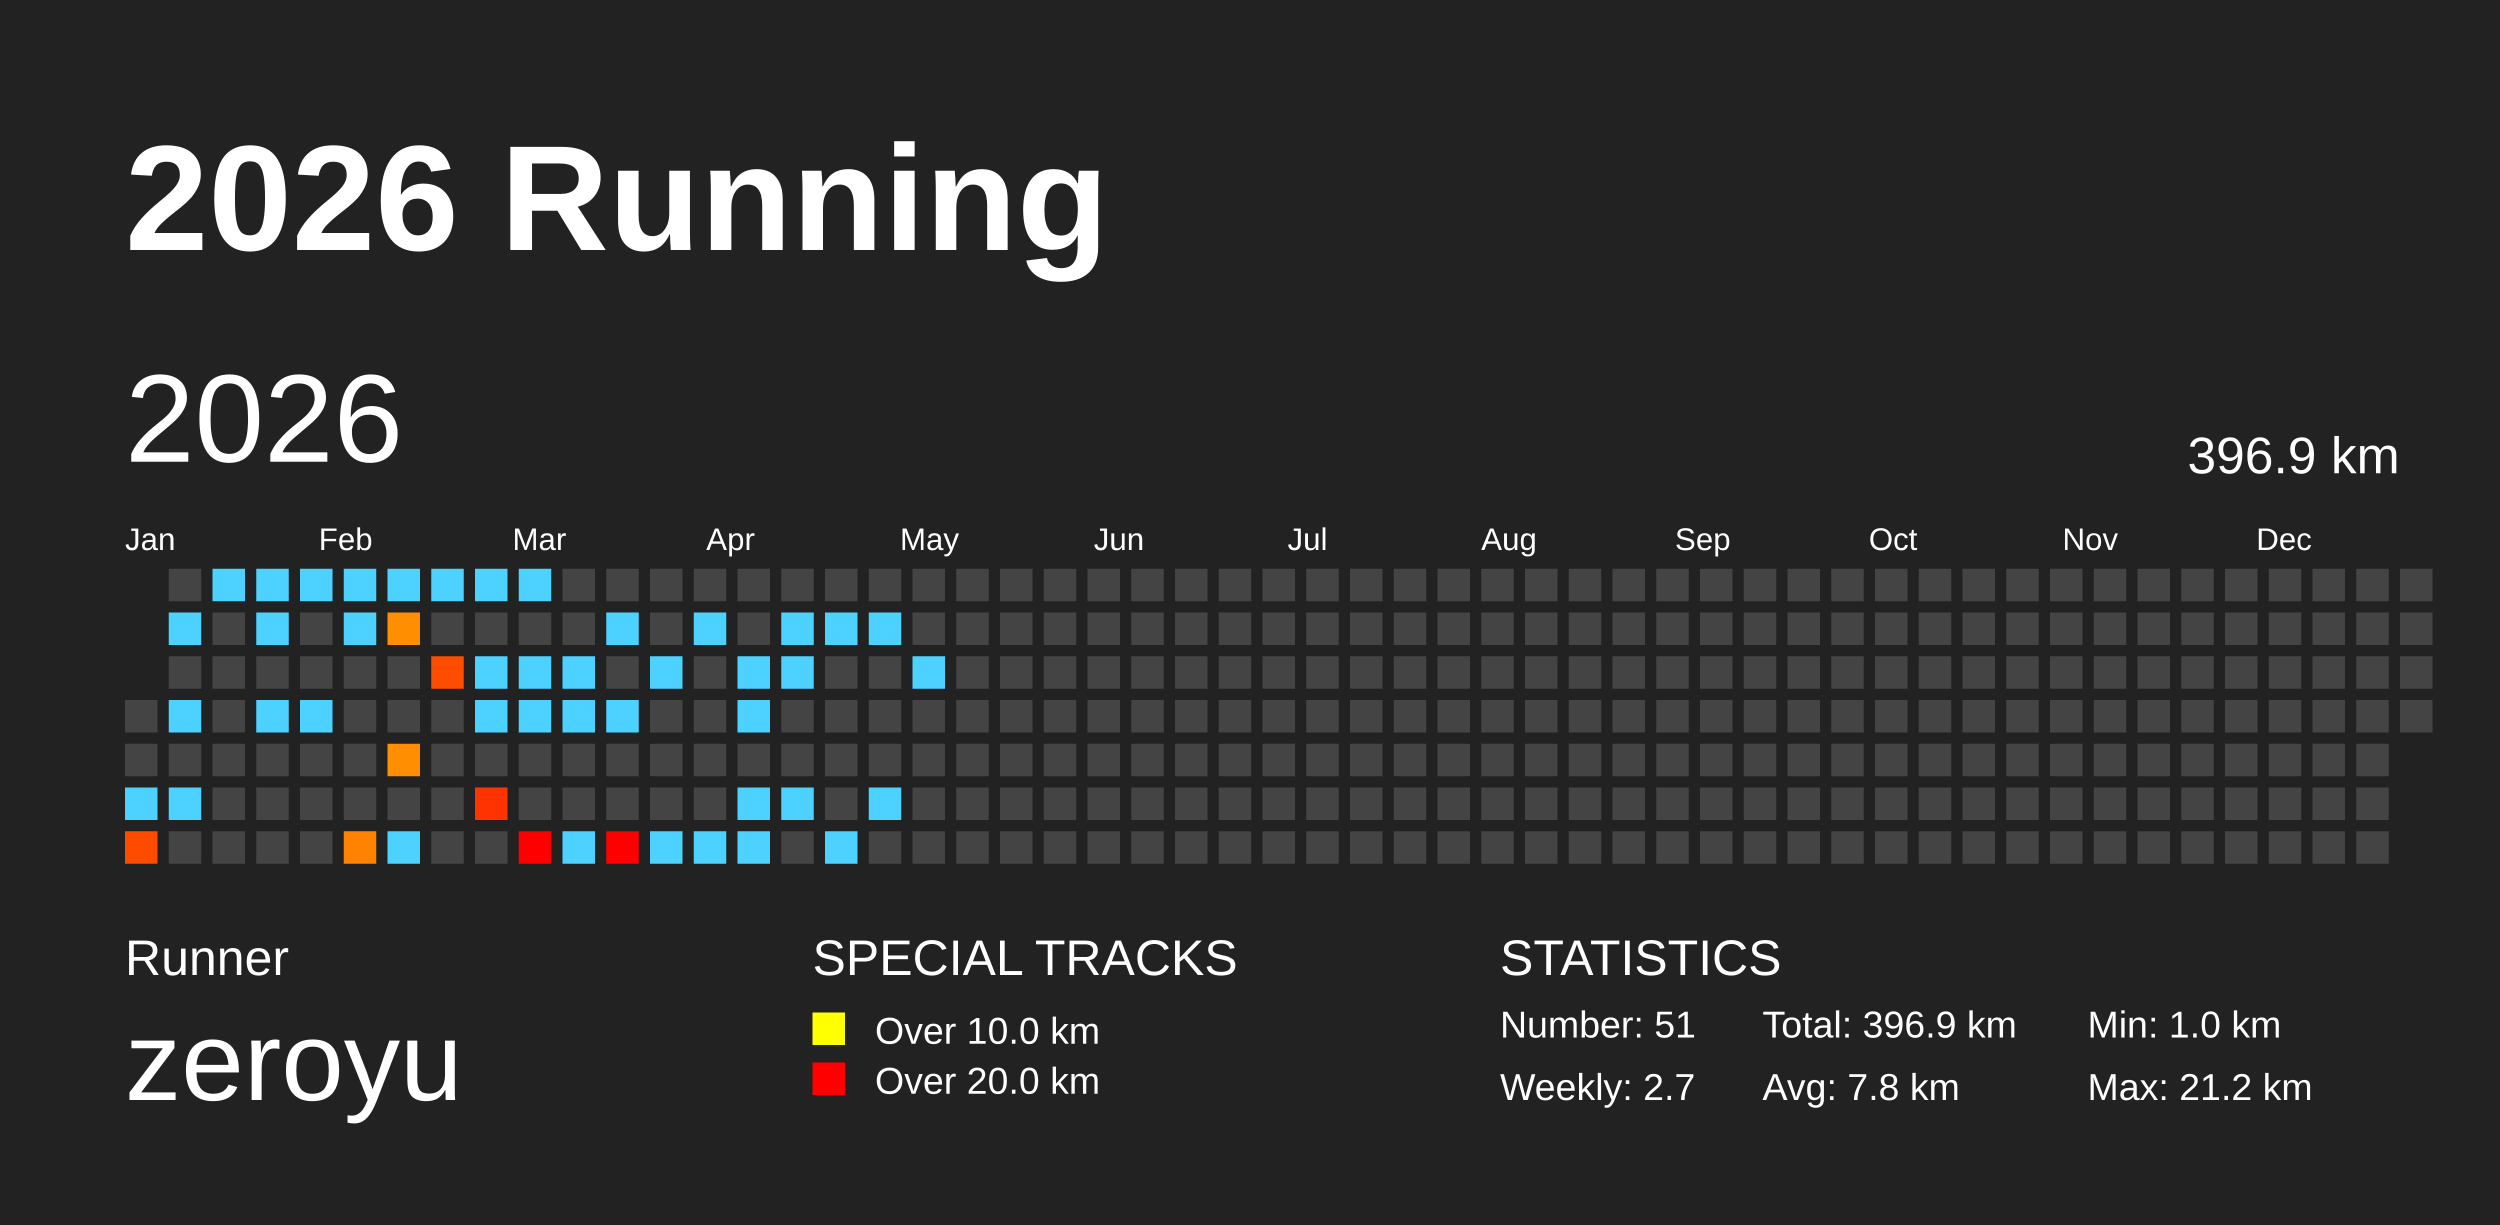
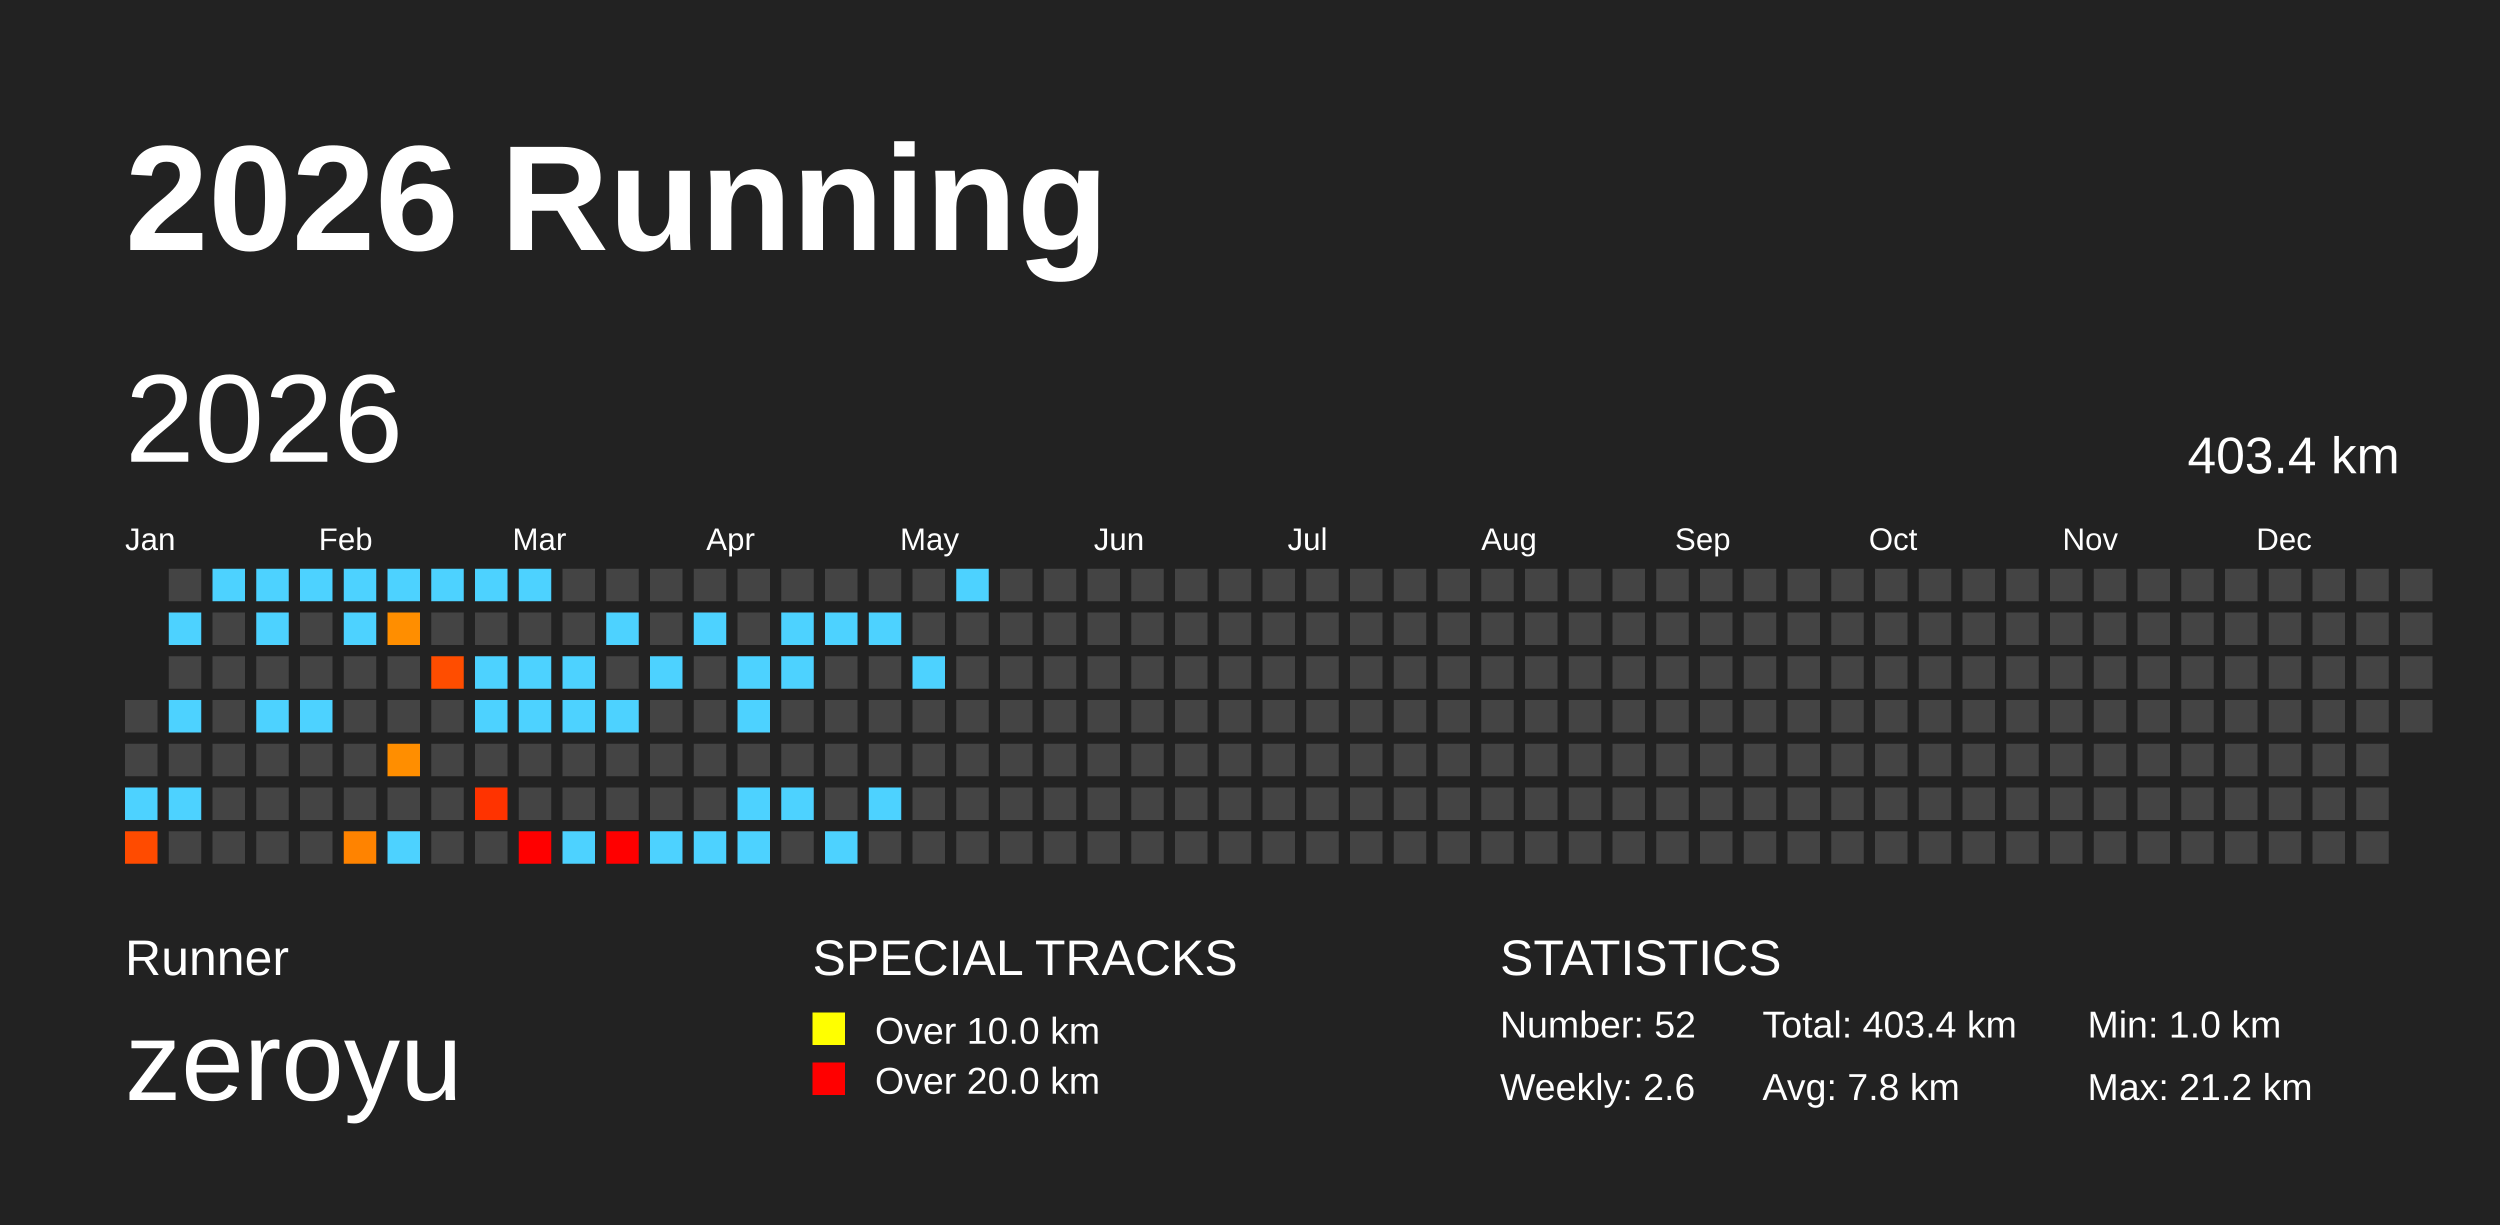
<svg xmlns="http://www.w3.org/2000/svg" baseProfile="full" height="98mm" version="1.1" viewBox="0,0,200,98" width="200mm">
  <defs />
  <rect fill="#222222" height="98" width="200" x="0" y="0" />
  <text fill="#FFFFFF" style="font-size:12px; font-family:Arial; font-weight:bold;" x="10" y="20">2026 Running</text>
  <text fill="#FFFFFF" style="font-size:4px; font-family:Arial" x="10" y="78">Runner</text>
  <text fill="#FFFFFF" style="font-size:9px; font-family:Arial" x="10" y="88">zeroyu</text>
  <text fill="#FFFFFF" style="font-size:4px; font-family:Arial" x="65" y="78">SPECIAL TRACKS</text>
  <rect fill="yellow" height="2.6" width="2.6" x="65" y="81" />
  <text fill="#FFFFFF" style="font-size:3px; font-family:Arial" x="70" y="83.5">Over 10.0 km</text>
  <rect fill="red" height="2.6" width="2.6" x="65" y="85" />
  <text fill="#FFFFFF" style="font-size:3px; font-family:Arial" x="70" y="87.5">Over 20.0 km</text>
  <text fill="#FFFFFF" style="font-size:4px; font-family:Arial" x="120" y="78">STATISTICS</text>
-   <text fill="#FFFFFF" style="font-size:3px; font-family:Arial" x="120" y="83">Number: 51</text>
-   <text fill="#FFFFFF" style="font-size:3px; font-family:Arial" x="120" y="88">Weekly: 2.7</text>
-   <text fill="#FFFFFF" style="font-size:3px; font-family:Arial" x="141" y="83">Total: 396.9 km</text>
+   <text fill="#FFFFFF" style="font-size:3px; font-family:Arial" x="120" y="83">Number: 52</text>
+   <text fill="#FFFFFF" style="font-size:3px; font-family:Arial" x="120" y="88">Weekly: 2.6</text>
+   <text fill="#FFFFFF" style="font-size:3px; font-family:Arial" x="141" y="83">Total: 403.4 km</text>
  <text fill="#FFFFFF" style="font-size:3px; font-family:Arial" x="141" y="88">Avg: 7.8 km</text>
  <text fill="#FFFFFF" style="font-size:3px; font-family:Arial" x="167" y="83">Min: 1.0 km</text>
  <text fill="#FFFFFF" style="font-size:3px; font-family:Arial" x="167" y="88">Max: 21.2 km</text>
  <text dominant-baseline="hanging" fill="#FFFFFF" style="font-size:10.0px; font-family:Arial;" x="10" y="30">2026</text>
-   <text dominant-baseline="hanging" fill="#FFFFFF" style="font-size:4.125px; font-family:Arial;" x="175" y="35">396.9 km</text>
+   <text dominant-baseline="hanging" fill="#FFFFFF" style="font-size:4.125px; font-family:Arial;" x="175" y="35">403.4 km</text>
  <text fill="#FFFFFF" style="font-size:2.5px; font-family:Arial" x="10.0" y="44">Jan</text>
  <text fill="#FFFFFF" style="font-size:2.5px; font-family:Arial" x="25.5" y="44">Feb</text>
  <text fill="#FFFFFF" style="font-size:2.5px; font-family:Arial" x="41.0" y="44">Mar</text>
  <text fill="#FFFFFF" style="font-size:2.5px; font-family:Arial" x="56.5" y="44">Apr</text>
  <text fill="#FFFFFF" style="font-size:2.5px; font-family:Arial" x="72.0" y="44">May</text>
  <text fill="#FFFFFF" style="font-size:2.5px; font-family:Arial" x="87.5" y="44">Jun</text>
  <text fill="#FFFFFF" style="font-size:2.5px; font-family:Arial" x="103.0" y="44">Jul</text>
  <text fill="#FFFFFF" style="font-size:2.5px; font-family:Arial" x="118.5" y="44">Aug</text>
  <text fill="#FFFFFF" style="font-size:2.5px; font-family:Arial" x="134.0" y="44">Sep</text>
  <text fill="#FFFFFF" style="font-size:2.5px; font-family:Arial" x="149.5" y="44">Oct</text>
  <text fill="#FFFFFF" style="font-size:2.5px; font-family:Arial" x="165.0" y="44">Nov</text>
  <text fill="#FFFFFF" style="font-size:2.5px; font-family:Arial" x="180.5" y="44">Dec</text>
  <rect fill="#444444" height="2.6" width="2.6" x="10.0" y="56.0" />
  <rect fill="#444444" height="2.6" width="2.6" x="10.0" y="59.5" />
  <rect fill="#4dd2ff" height="2.6" width="2.6" x="10.0" y="63.0" />
  <rect fill="#ff4b00" height="2.6" width="2.6" x="10.0" y="66.5" />
  <rect fill="#444444" height="2.6" width="2.6" x="13.5" y="45.5" />
  <rect fill="#4dd2ff" height="2.6" width="2.6" x="13.5" y="49.0" />
  <rect fill="#444444" height="2.6" width="2.6" x="13.5" y="52.5" />
  <rect fill="#4dd2ff" height="2.6" width="2.6" x="13.5" y="56.0" />
  <rect fill="#444444" height="2.6" width="2.6" x="13.5" y="59.5" />
  <rect fill="#4dd2ff" height="2.6" width="2.6" x="13.5" y="63.0" />
  <rect fill="#444444" height="2.6" width="2.6" x="13.5" y="66.5" />
  <rect fill="#4dd2ff" height="2.6" width="2.6" x="17.0" y="45.5" />
  <rect fill="#444444" height="2.6" width="2.6" x="17.0" y="49.0" />
  <rect fill="#444444" height="2.6" width="2.6" x="17.0" y="52.5" />
  <rect fill="#444444" height="2.6" width="2.6" x="17.0" y="56.0" />
  <rect fill="#444444" height="2.6" width="2.6" x="17.0" y="59.5" />
  <rect fill="#444444" height="2.6" width="2.6" x="17.0" y="63.0" />
  <rect fill="#444444" height="2.6" width="2.6" x="17.0" y="66.5" />
  <rect fill="#4dd2ff" height="2.6" width="2.6" x="20.5" y="45.5" />
  <rect fill="#4dd2ff" height="2.6" width="2.6" x="20.5" y="49.0" />
  <rect fill="#444444" height="2.6" width="2.6" x="20.5" y="52.5" />
  <rect fill="#4dd2ff" height="2.6" width="2.6" x="20.5" y="56.0" />
  <rect fill="#444444" height="2.6" width="2.6" x="20.5" y="59.5" />
  <rect fill="#444444" height="2.6" width="2.6" x="20.5" y="63.0" />
  <rect fill="#444444" height="2.6" width="2.6" x="20.5" y="66.5" />
  <rect fill="#4dd2ff" height="2.6" width="2.6" x="24.0" y="45.5" />
  <rect fill="#444444" height="2.6" width="2.6" x="24.0" y="49.0" />
  <rect fill="#444444" height="2.6" width="2.6" x="24.0" y="52.5" />
  <rect fill="#4dd2ff" height="2.6" width="2.6" x="24.0" y="56.0" />
  <rect fill="#444444" height="2.6" width="2.6" x="24.0" y="59.5" />
  <rect fill="#444444" height="2.6" width="2.6" x="24.0" y="63.0" />
  <rect fill="#444444" height="2.6" width="2.6" x="24.0" y="66.5" />
  <rect fill="#4dd2ff" height="2.6" width="2.6" x="27.5" y="45.5" />
  <rect fill="#4dd2ff" height="2.6" width="2.6" x="27.5" y="49.0" />
  <rect fill="#444444" height="2.6" width="2.6" x="27.5" y="52.5" />
  <rect fill="#444444" height="2.6" width="2.6" x="27.5" y="56.0" />
  <rect fill="#444444" height="2.6" width="2.6" x="27.5" y="59.5" />
  <rect fill="#444444" height="2.6" width="2.6" x="27.5" y="63.0" />
  <rect fill="#ff8300" height="2.6" width="2.6" x="27.5" y="66.5" />
  <rect fill="#4dd2ff" height="2.6" width="2.6" x="31.0" y="45.5" />
  <rect fill="#ff8e00" height="2.6" width="2.6" x="31.0" y="49.0" />
  <rect fill="#444444" height="2.6" width="2.6" x="31.0" y="52.5" />
  <rect fill="#444444" height="2.6" width="2.6" x="31.0" y="56.0" />
  <rect fill="#ff8e00" height="2.6" width="2.6" x="31.0" y="59.5" />
  <rect fill="#444444" height="2.6" width="2.6" x="31.0" y="63.0" />
  <rect fill="#4dd2ff" height="2.6" width="2.6" x="31.0" y="66.5" />
  <rect fill="#4dd2ff" height="2.6" width="2.6" x="34.5" y="45.5" />
  <rect fill="#444444" height="2.6" width="2.6" x="34.5" y="49.0" />
  <rect fill="#ff4d00" height="2.6" width="2.6" x="34.5" y="52.5" />
  <rect fill="#444444" height="2.6" width="2.6" x="34.5" y="56.0" />
  <rect fill="#444444" height="2.6" width="2.6" x="34.5" y="59.5" />
  <rect fill="#444444" height="2.6" width="2.6" x="34.5" y="63.0" />
  <rect fill="#444444" height="2.6" width="2.6" x="34.5" y="66.5" />
  <rect fill="#4dd2ff" height="2.6" width="2.6" x="38.0" y="45.5" />
  <rect fill="#444444" height="2.6" width="2.6" x="38.0" y="49.0" />
  <rect fill="#4dd2ff" height="2.6" width="2.6" x="38.0" y="52.5" />
  <rect fill="#4dd2ff" height="2.6" width="2.6" x="38.0" y="56.0" />
  <rect fill="#444444" height="2.6" width="2.6" x="38.0" y="59.5" />
  <rect fill="#ff3300" height="2.6" width="2.6" x="38.0" y="63.0" />
  <rect fill="#444444" height="2.6" width="2.6" x="38.0" y="66.5" />
  <rect fill="#4dd2ff" height="2.6" width="2.6" x="41.5" y="45.5" />
  <rect fill="#444444" height="2.6" width="2.6" x="41.5" y="49.0" />
  <rect fill="#4dd2ff" height="2.6" width="2.6" x="41.5" y="52.5" />
  <rect fill="#4dd2ff" height="2.6" width="2.6" x="41.5" y="56.0" />
  <rect fill="#444444" height="2.6" width="2.6" x="41.5" y="59.5" />
  <rect fill="#444444" height="2.6" width="2.6" x="41.5" y="63.0" />
  <rect fill="red" height="2.6" width="2.6" x="41.5" y="66.5" />
  <rect fill="#444444" height="2.6" width="2.6" x="45.0" y="45.5" />
  <rect fill="#444444" height="2.6" width="2.6" x="45.0" y="49.0" />
  <rect fill="#4dd2ff" height="2.6" width="2.6" x="45.0" y="52.5" />
  <rect fill="#4dd2ff" height="2.6" width="2.6" x="45.0" y="56.0" />
  <rect fill="#444444" height="2.6" width="2.6" x="45.0" y="59.5" />
  <rect fill="#444444" height="2.6" width="2.6" x="45.0" y="63.0" />
  <rect fill="#4dd2ff" height="2.6" width="2.6" x="45.0" y="66.5" />
  <rect fill="#444444" height="2.6" width="2.6" x="48.5" y="45.5" />
  <rect fill="#4dd2ff" height="2.6" width="2.6" x="48.5" y="49.0" />
  <rect fill="#444444" height="2.6" width="2.6" x="48.5" y="52.5" />
  <rect fill="#4dd2ff" height="2.6" width="2.6" x="48.5" y="56.0" />
  <rect fill="#444444" height="2.6" width="2.6" x="48.5" y="59.5" />
  <rect fill="#444444" height="2.6" width="2.6" x="48.5" y="63.0" />
  <rect fill="red" height="2.6" width="2.6" x="48.5" y="66.5" />
  <rect fill="#444444" height="2.6" width="2.6" x="52.0" y="45.5" />
  <rect fill="#444444" height="2.6" width="2.6" x="52.0" y="49.0" />
  <rect fill="#4dd2ff" height="2.6" width="2.6" x="52.0" y="52.5" />
  <rect fill="#444444" height="2.6" width="2.6" x="52.0" y="56.0" />
  <rect fill="#444444" height="2.6" width="2.6" x="52.0" y="59.5" />
  <rect fill="#444444" height="2.6" width="2.6" x="52.0" y="63.0" />
  <rect fill="#4dd2ff" height="2.6" width="2.6" x="52.0" y="66.5" />
  <rect fill="#444444" height="2.6" width="2.6" x="55.5" y="45.5" />
  <rect fill="#4dd2ff" height="2.6" width="2.6" x="55.5" y="49.0" />
  <rect fill="#444444" height="2.6" width="2.6" x="55.5" y="52.5" />
  <rect fill="#444444" height="2.6" width="2.6" x="55.5" y="56.0" />
  <rect fill="#444444" height="2.6" width="2.6" x="55.5" y="59.5" />
  <rect fill="#444444" height="2.6" width="2.6" x="55.5" y="63.0" />
  <rect fill="#4dd2ff" height="2.6" width="2.6" x="55.5" y="66.5" />
  <rect fill="#444444" height="2.6" width="2.6" x="59.0" y="45.5" />
  <rect fill="#444444" height="2.6" width="2.6" x="59.0" y="49.0" />
  <rect fill="#4dd2ff" height="2.6" width="2.6" x="59.0" y="52.5" />
  <rect fill="#4dd2ff" height="2.6" width="2.6" x="59.0" y="56.0" />
  <rect fill="#444444" height="2.6" width="2.6" x="59.0" y="59.5" />
  <rect fill="#4dd2ff" height="2.6" width="2.6" x="59.0" y="63.0" />
  <rect fill="#4dd2ff" height="2.6" width="2.6" x="59.0" y="66.5" />
  <rect fill="#444444" height="2.6" width="2.6" x="62.5" y="45.5" />
  <rect fill="#4dd2ff" height="2.6" width="2.6" x="62.5" y="49.0" />
  <rect fill="#4dd2ff" height="2.6" width="2.6" x="62.5" y="52.5" />
  <rect fill="#444444" height="2.6" width="2.6" x="62.5" y="56.0" />
  <rect fill="#444444" height="2.6" width="2.6" x="62.5" y="59.5" />
  <rect fill="#4dd2ff" height="2.6" width="2.6" x="62.5" y="63.0" />
  <rect fill="#444444" height="2.6" width="2.6" x="62.5" y="66.5" />
  <rect fill="#444444" height="2.6" width="2.6" x="66.0" y="45.5" />
  <rect fill="#4dd2ff" height="2.6" width="2.6" x="66.0" y="49.0" />
  <rect fill="#444444" height="2.6" width="2.6" x="66.0" y="52.5" />
  <rect fill="#444444" height="2.6" width="2.6" x="66.0" y="56.0" />
  <rect fill="#444444" height="2.6" width="2.6" x="66.0" y="59.5" />
  <rect fill="#444444" height="2.6" width="2.6" x="66.0" y="63.0" />
  <rect fill="#4dd2ff" height="2.6" width="2.6" x="66.0" y="66.5" />
  <rect fill="#444444" height="2.6" width="2.6" x="69.5" y="45.5" />
  <rect fill="#4dd2ff" height="2.6" width="2.6" x="69.5" y="49.0" />
  <rect fill="#444444" height="2.6" width="2.6" x="69.5" y="52.5" />
  <rect fill="#444444" height="2.6" width="2.6" x="69.5" y="56.0" />
  <rect fill="#444444" height="2.6" width="2.6" x="69.5" y="59.5" />
  <rect fill="#4dd2ff" height="2.6" width="2.6" x="69.5" y="63.0" />
  <rect fill="#444444" height="2.6" width="2.6" x="69.5" y="66.5" />
  <rect fill="#444444" height="2.6" width="2.6" x="73.0" y="45.5" />
  <rect fill="#444444" height="2.6" width="2.6" x="73.0" y="49.0" />
  <rect fill="#4dd2ff" height="2.6" width="2.6" x="73.0" y="52.5" />
  <rect fill="#444444" height="2.6" width="2.6" x="73.0" y="56.0" />
  <rect fill="#444444" height="2.6" width="2.6" x="73.0" y="59.5" />
  <rect fill="#444444" height="2.6" width="2.6" x="73.0" y="63.0" />
  <rect fill="#444444" height="2.6" width="2.6" x="73.0" y="66.5" />
-   <rect fill="#444444" height="2.6" width="2.6" x="76.5" y="45.5" />
+   <rect fill="#4dd2ff" height="2.6" width="2.6" x="76.5" y="45.5" />
  <rect fill="#444444" height="2.6" width="2.6" x="76.5" y="49.0" />
  <rect fill="#444444" height="2.6" width="2.6" x="76.5" y="52.5" />
  <rect fill="#444444" height="2.6" width="2.6" x="76.5" y="56.0" />
  <rect fill="#444444" height="2.6" width="2.6" x="76.5" y="59.5" />
  <rect fill="#444444" height="2.6" width="2.6" x="76.5" y="63.0" />
  <rect fill="#444444" height="2.6" width="2.6" x="76.5" y="66.5" />
  <rect fill="#444444" height="2.6" width="2.6" x="80.0" y="45.5" />
  <rect fill="#444444" height="2.6" width="2.6" x="80.0" y="49.0" />
  <rect fill="#444444" height="2.6" width="2.6" x="80.0" y="52.5" />
  <rect fill="#444444" height="2.6" width="2.6" x="80.0" y="56.0" />
  <rect fill="#444444" height="2.6" width="2.6" x="80.0" y="59.5" />
  <rect fill="#444444" height="2.6" width="2.6" x="80.0" y="63.0" />
  <rect fill="#444444" height="2.6" width="2.6" x="80.0" y="66.5" />
  <rect fill="#444444" height="2.6" width="2.6" x="83.5" y="45.5" />
  <rect fill="#444444" height="2.6" width="2.6" x="83.5" y="49.0" />
  <rect fill="#444444" height="2.6" width="2.6" x="83.5" y="52.5" />
  <rect fill="#444444" height="2.6" width="2.6" x="83.5" y="56.0" />
  <rect fill="#444444" height="2.6" width="2.6" x="83.5" y="59.5" />
  <rect fill="#444444" height="2.6" width="2.6" x="83.5" y="63.0" />
  <rect fill="#444444" height="2.6" width="2.6" x="83.5" y="66.5" />
  <rect fill="#444444" height="2.6" width="2.6" x="87.0" y="45.5" />
  <rect fill="#444444" height="2.6" width="2.6" x="87.0" y="49.0" />
  <rect fill="#444444" height="2.6" width="2.6" x="87.0" y="52.5" />
  <rect fill="#444444" height="2.6" width="2.6" x="87.0" y="56.0" />
  <rect fill="#444444" height="2.6" width="2.6" x="87.0" y="59.5" />
  <rect fill="#444444" height="2.6" width="2.6" x="87.0" y="63.0" />
  <rect fill="#444444" height="2.6" width="2.6" x="87.0" y="66.5" />
  <rect fill="#444444" height="2.6" width="2.6" x="90.5" y="45.5" />
  <rect fill="#444444" height="2.6" width="2.6" x="90.5" y="49.0" />
  <rect fill="#444444" height="2.6" width="2.6" x="90.5" y="52.5" />
  <rect fill="#444444" height="2.6" width="2.6" x="90.5" y="56.0" />
  <rect fill="#444444" height="2.6" width="2.6" x="90.5" y="59.5" />
  <rect fill="#444444" height="2.6" width="2.6" x="90.5" y="63.0" />
  <rect fill="#444444" height="2.6" width="2.6" x="90.5" y="66.5" />
  <rect fill="#444444" height="2.6" width="2.6" x="94.0" y="45.5" />
  <rect fill="#444444" height="2.6" width="2.6" x="94.0" y="49.0" />
  <rect fill="#444444" height="2.6" width="2.6" x="94.0" y="52.5" />
  <rect fill="#444444" height="2.6" width="2.6" x="94.0" y="56.0" />
  <rect fill="#444444" height="2.6" width="2.6" x="94.0" y="59.5" />
  <rect fill="#444444" height="2.6" width="2.6" x="94.0" y="63.0" />
  <rect fill="#444444" height="2.6" width="2.6" x="94.0" y="66.5" />
  <rect fill="#444444" height="2.6" width="2.6" x="97.5" y="45.5" />
  <rect fill="#444444" height="2.6" width="2.6" x="97.5" y="49.0" />
  <rect fill="#444444" height="2.6" width="2.6" x="97.5" y="52.5" />
  <rect fill="#444444" height="2.6" width="2.6" x="97.5" y="56.0" />
  <rect fill="#444444" height="2.6" width="2.6" x="97.5" y="59.5" />
  <rect fill="#444444" height="2.6" width="2.6" x="97.5" y="63.0" />
  <rect fill="#444444" height="2.6" width="2.6" x="97.5" y="66.5" />
  <rect fill="#444444" height="2.6" width="2.6" x="101.0" y="45.5" />
  <rect fill="#444444" height="2.6" width="2.6" x="101.0" y="49.0" />
  <rect fill="#444444" height="2.6" width="2.6" x="101.0" y="52.5" />
  <rect fill="#444444" height="2.6" width="2.6" x="101.0" y="56.0" />
  <rect fill="#444444" height="2.6" width="2.6" x="101.0" y="59.5" />
  <rect fill="#444444" height="2.6" width="2.6" x="101.0" y="63.0" />
  <rect fill="#444444" height="2.6" width="2.6" x="101.0" y="66.5" />
  <rect fill="#444444" height="2.6" width="2.6" x="104.5" y="45.5" />
  <rect fill="#444444" height="2.6" width="2.6" x="104.5" y="49.0" />
  <rect fill="#444444" height="2.6" width="2.6" x="104.5" y="52.5" />
  <rect fill="#444444" height="2.6" width="2.6" x="104.5" y="56.0" />
  <rect fill="#444444" height="2.6" width="2.6" x="104.5" y="59.5" />
  <rect fill="#444444" height="2.6" width="2.6" x="104.5" y="63.0" />
  <rect fill="#444444" height="2.6" width="2.6" x="104.5" y="66.5" />
  <rect fill="#444444" height="2.6" width="2.6" x="108.0" y="45.5" />
  <rect fill="#444444" height="2.6" width="2.6" x="108.0" y="49.0" />
  <rect fill="#444444" height="2.6" width="2.6" x="108.0" y="52.5" />
  <rect fill="#444444" height="2.6" width="2.6" x="108.0" y="56.0" />
  <rect fill="#444444" height="2.6" width="2.6" x="108.0" y="59.5" />
  <rect fill="#444444" height="2.6" width="2.6" x="108.0" y="63.0" />
  <rect fill="#444444" height="2.6" width="2.6" x="108.0" y="66.5" />
  <rect fill="#444444" height="2.6" width="2.6" x="111.5" y="45.5" />
  <rect fill="#444444" height="2.6" width="2.6" x="111.5" y="49.0" />
  <rect fill="#444444" height="2.6" width="2.6" x="111.5" y="52.5" />
  <rect fill="#444444" height="2.6" width="2.6" x="111.5" y="56.0" />
  <rect fill="#444444" height="2.6" width="2.6" x="111.5" y="59.5" />
  <rect fill="#444444" height="2.6" width="2.6" x="111.5" y="63.0" />
  <rect fill="#444444" height="2.6" width="2.6" x="111.5" y="66.5" />
  <rect fill="#444444" height="2.6" width="2.6" x="115.0" y="45.5" />
  <rect fill="#444444" height="2.6" width="2.6" x="115.0" y="49.0" />
  <rect fill="#444444" height="2.6" width="2.6" x="115.0" y="52.5" />
  <rect fill="#444444" height="2.6" width="2.6" x="115.0" y="56.0" />
  <rect fill="#444444" height="2.6" width="2.6" x="115.0" y="59.5" />
  <rect fill="#444444" height="2.6" width="2.6" x="115.0" y="63.0" />
  <rect fill="#444444" height="2.6" width="2.6" x="115.0" y="66.5" />
  <rect fill="#444444" height="2.6" width="2.6" x="118.5" y="45.5" />
  <rect fill="#444444" height="2.6" width="2.6" x="118.5" y="49.0" />
  <rect fill="#444444" height="2.6" width="2.6" x="118.5" y="52.5" />
  <rect fill="#444444" height="2.6" width="2.6" x="118.5" y="56.0" />
  <rect fill="#444444" height="2.6" width="2.6" x="118.5" y="59.5" />
  <rect fill="#444444" height="2.6" width="2.6" x="118.5" y="63.0" />
  <rect fill="#444444" height="2.6" width="2.6" x="118.5" y="66.5" />
  <rect fill="#444444" height="2.6" width="2.6" x="122.0" y="45.5" />
  <rect fill="#444444" height="2.6" width="2.6" x="122.0" y="49.0" />
  <rect fill="#444444" height="2.6" width="2.6" x="122.0" y="52.5" />
  <rect fill="#444444" height="2.6" width="2.6" x="122.0" y="56.0" />
  <rect fill="#444444" height="2.6" width="2.6" x="122.0" y="59.5" />
  <rect fill="#444444" height="2.6" width="2.6" x="122.0" y="63.0" />
  <rect fill="#444444" height="2.6" width="2.6" x="122.0" y="66.5" />
  <rect fill="#444444" height="2.6" width="2.6" x="125.5" y="45.5" />
  <rect fill="#444444" height="2.6" width="2.6" x="125.5" y="49.0" />
  <rect fill="#444444" height="2.6" width="2.6" x="125.5" y="52.5" />
  <rect fill="#444444" height="2.6" width="2.6" x="125.5" y="56.0" />
  <rect fill="#444444" height="2.6" width="2.6" x="125.5" y="59.5" />
  <rect fill="#444444" height="2.6" width="2.6" x="125.5" y="63.0" />
  <rect fill="#444444" height="2.6" width="2.6" x="125.5" y="66.5" />
  <rect fill="#444444" height="2.6" width="2.6" x="129.0" y="45.5" />
  <rect fill="#444444" height="2.6" width="2.6" x="129.0" y="49.0" />
  <rect fill="#444444" height="2.6" width="2.6" x="129.0" y="52.5" />
  <rect fill="#444444" height="2.6" width="2.6" x="129.0" y="56.0" />
  <rect fill="#444444" height="2.6" width="2.6" x="129.0" y="59.5" />
  <rect fill="#444444" height="2.6" width="2.6" x="129.0" y="63.0" />
  <rect fill="#444444" height="2.6" width="2.6" x="129.0" y="66.5" />
  <rect fill="#444444" height="2.6" width="2.6" x="132.5" y="45.5" />
  <rect fill="#444444" height="2.6" width="2.6" x="132.5" y="49.0" />
  <rect fill="#444444" height="2.6" width="2.6" x="132.5" y="52.5" />
  <rect fill="#444444" height="2.6" width="2.6" x="132.5" y="56.0" />
  <rect fill="#444444" height="2.6" width="2.6" x="132.5" y="59.5" />
  <rect fill="#444444" height="2.6" width="2.6" x="132.5" y="63.0" />
  <rect fill="#444444" height="2.6" width="2.6" x="132.5" y="66.5" />
  <rect fill="#444444" height="2.6" width="2.6" x="136.0" y="45.5" />
  <rect fill="#444444" height="2.6" width="2.6" x="136.0" y="49.0" />
  <rect fill="#444444" height="2.6" width="2.6" x="136.0" y="52.5" />
  <rect fill="#444444" height="2.6" width="2.6" x="136.0" y="56.0" />
  <rect fill="#444444" height="2.6" width="2.6" x="136.0" y="59.5" />
  <rect fill="#444444" height="2.6" width="2.6" x="136.0" y="63.0" />
  <rect fill="#444444" height="2.6" width="2.6" x="136.0" y="66.5" />
  <rect fill="#444444" height="2.6" width="2.6" x="139.5" y="45.5" />
  <rect fill="#444444" height="2.6" width="2.6" x="139.5" y="49.0" />
  <rect fill="#444444" height="2.6" width="2.6" x="139.5" y="52.5" />
  <rect fill="#444444" height="2.6" width="2.6" x="139.5" y="56.0" />
  <rect fill="#444444" height="2.6" width="2.6" x="139.5" y="59.5" />
  <rect fill="#444444" height="2.6" width="2.6" x="139.5" y="63.0" />
  <rect fill="#444444" height="2.6" width="2.6" x="139.5" y="66.5" />
  <rect fill="#444444" height="2.6" width="2.6" x="143.0" y="45.5" />
  <rect fill="#444444" height="2.6" width="2.6" x="143.0" y="49.0" />
  <rect fill="#444444" height="2.6" width="2.6" x="143.0" y="52.5" />
  <rect fill="#444444" height="2.6" width="2.6" x="143.0" y="56.0" />
  <rect fill="#444444" height="2.6" width="2.6" x="143.0" y="59.5" />
  <rect fill="#444444" height="2.6" width="2.6" x="143.0" y="63.0" />
  <rect fill="#444444" height="2.6" width="2.6" x="143.0" y="66.5" />
  <rect fill="#444444" height="2.6" width="2.6" x="146.5" y="45.5" />
  <rect fill="#444444" height="2.6" width="2.6" x="146.5" y="49.0" />
  <rect fill="#444444" height="2.6" width="2.6" x="146.5" y="52.5" />
  <rect fill="#444444" height="2.6" width="2.6" x="146.5" y="56.0" />
  <rect fill="#444444" height="2.6" width="2.6" x="146.5" y="59.5" />
  <rect fill="#444444" height="2.6" width="2.6" x="146.5" y="63.0" />
  <rect fill="#444444" height="2.6" width="2.6" x="146.5" y="66.5" />
  <rect fill="#444444" height="2.6" width="2.6" x="150.0" y="45.5" />
  <rect fill="#444444" height="2.6" width="2.6" x="150.0" y="49.0" />
  <rect fill="#444444" height="2.6" width="2.6" x="150.0" y="52.5" />
  <rect fill="#444444" height="2.6" width="2.6" x="150.0" y="56.0" />
  <rect fill="#444444" height="2.6" width="2.6" x="150.0" y="59.5" />
  <rect fill="#444444" height="2.6" width="2.6" x="150.0" y="63.0" />
  <rect fill="#444444" height="2.6" width="2.6" x="150.0" y="66.5" />
  <rect fill="#444444" height="2.6" width="2.6" x="153.5" y="45.5" />
  <rect fill="#444444" height="2.6" width="2.6" x="153.5" y="49.0" />
  <rect fill="#444444" height="2.6" width="2.6" x="153.5" y="52.5" />
  <rect fill="#444444" height="2.6" width="2.6" x="153.5" y="56.0" />
  <rect fill="#444444" height="2.6" width="2.6" x="153.5" y="59.5" />
  <rect fill="#444444" height="2.6" width="2.6" x="153.5" y="63.0" />
  <rect fill="#444444" height="2.6" width="2.6" x="153.5" y="66.5" />
  <rect fill="#444444" height="2.6" width="2.6" x="157.0" y="45.5" />
  <rect fill="#444444" height="2.6" width="2.6" x="157.0" y="49.0" />
  <rect fill="#444444" height="2.6" width="2.6" x="157.0" y="52.5" />
  <rect fill="#444444" height="2.6" width="2.6" x="157.0" y="56.0" />
  <rect fill="#444444" height="2.6" width="2.6" x="157.0" y="59.5" />
  <rect fill="#444444" height="2.6" width="2.6" x="157.0" y="63.0" />
  <rect fill="#444444" height="2.6" width="2.6" x="157.0" y="66.5" />
  <rect fill="#444444" height="2.6" width="2.6" x="160.5" y="45.5" />
  <rect fill="#444444" height="2.6" width="2.6" x="160.5" y="49.0" />
  <rect fill="#444444" height="2.6" width="2.6" x="160.5" y="52.5" />
  <rect fill="#444444" height="2.6" width="2.6" x="160.5" y="56.0" />
  <rect fill="#444444" height="2.6" width="2.6" x="160.5" y="59.5" />
  <rect fill="#444444" height="2.6" width="2.6" x="160.5" y="63.0" />
  <rect fill="#444444" height="2.6" width="2.6" x="160.5" y="66.5" />
  <rect fill="#444444" height="2.6" width="2.6" x="164.0" y="45.5" />
  <rect fill="#444444" height="2.6" width="2.6" x="164.0" y="49.0" />
  <rect fill="#444444" height="2.6" width="2.6" x="164.0" y="52.5" />
  <rect fill="#444444" height="2.6" width="2.6" x="164.0" y="56.0" />
  <rect fill="#444444" height="2.6" width="2.6" x="164.0" y="59.5" />
  <rect fill="#444444" height="2.6" width="2.6" x="164.0" y="63.0" />
  <rect fill="#444444" height="2.6" width="2.6" x="164.0" y="66.5" />
  <rect fill="#444444" height="2.6" width="2.6" x="167.5" y="45.5" />
  <rect fill="#444444" height="2.6" width="2.6" x="167.5" y="49.0" />
  <rect fill="#444444" height="2.6" width="2.6" x="167.5" y="52.5" />
  <rect fill="#444444" height="2.6" width="2.6" x="167.5" y="56.0" />
  <rect fill="#444444" height="2.6" width="2.6" x="167.5" y="59.5" />
  <rect fill="#444444" height="2.6" width="2.6" x="167.5" y="63.0" />
  <rect fill="#444444" height="2.6" width="2.6" x="167.5" y="66.5" />
  <rect fill="#444444" height="2.6" width="2.6" x="171.0" y="45.5" />
  <rect fill="#444444" height="2.6" width="2.6" x="171.0" y="49.0" />
  <rect fill="#444444" height="2.6" width="2.6" x="171.0" y="52.5" />
  <rect fill="#444444" height="2.6" width="2.6" x="171.0" y="56.0" />
  <rect fill="#444444" height="2.6" width="2.6" x="171.0" y="59.5" />
  <rect fill="#444444" height="2.6" width="2.6" x="171.0" y="63.0" />
  <rect fill="#444444" height="2.6" width="2.6" x="171.0" y="66.5" />
  <rect fill="#444444" height="2.6" width="2.6" x="174.5" y="45.5" />
  <rect fill="#444444" height="2.6" width="2.6" x="174.5" y="49.0" />
  <rect fill="#444444" height="2.6" width="2.6" x="174.5" y="52.5" />
  <rect fill="#444444" height="2.6" width="2.6" x="174.5" y="56.0" />
  <rect fill="#444444" height="2.6" width="2.6" x="174.5" y="59.5" />
  <rect fill="#444444" height="2.6" width="2.6" x="174.5" y="63.0" />
  <rect fill="#444444" height="2.6" width="2.6" x="174.5" y="66.5" />
  <rect fill="#444444" height="2.6" width="2.6" x="178.0" y="45.5" />
  <rect fill="#444444" height="2.6" width="2.6" x="178.0" y="49.0" />
  <rect fill="#444444" height="2.6" width="2.6" x="178.0" y="52.5" />
  <rect fill="#444444" height="2.6" width="2.6" x="178.0" y="56.0" />
  <rect fill="#444444" height="2.6" width="2.6" x="178.0" y="59.5" />
  <rect fill="#444444" height="2.6" width="2.6" x="178.0" y="63.0" />
  <rect fill="#444444" height="2.6" width="2.6" x="178.0" y="66.5" />
  <rect fill="#444444" height="2.6" width="2.6" x="181.5" y="45.5" />
  <rect fill="#444444" height="2.6" width="2.6" x="181.5" y="49.0" />
  <rect fill="#444444" height="2.6" width="2.6" x="181.5" y="52.5" />
  <rect fill="#444444" height="2.6" width="2.6" x="181.5" y="56.0" />
  <rect fill="#444444" height="2.6" width="2.6" x="181.5" y="59.5" />
  <rect fill="#444444" height="2.6" width="2.6" x="181.5" y="63.0" />
  <rect fill="#444444" height="2.6" width="2.6" x="181.5" y="66.5" />
  <rect fill="#444444" height="2.6" width="2.6" x="185.0" y="45.5" />
  <rect fill="#444444" height="2.6" width="2.6" x="185.0" y="49.0" />
  <rect fill="#444444" height="2.6" width="2.6" x="185.0" y="52.5" />
  <rect fill="#444444" height="2.6" width="2.6" x="185.0" y="56.0" />
  <rect fill="#444444" height="2.6" width="2.6" x="185.0" y="59.5" />
  <rect fill="#444444" height="2.6" width="2.6" x="185.0" y="63.0" />
  <rect fill="#444444" height="2.6" width="2.6" x="185.0" y="66.5" />
  <rect fill="#444444" height="2.6" width="2.6" x="188.5" y="45.5" />
  <rect fill="#444444" height="2.6" width="2.6" x="188.5" y="49.0" />
  <rect fill="#444444" height="2.6" width="2.6" x="188.5" y="52.5" />
  <rect fill="#444444" height="2.6" width="2.6" x="188.5" y="56.0" />
  <rect fill="#444444" height="2.6" width="2.6" x="188.5" y="59.5" />
  <rect fill="#444444" height="2.6" width="2.6" x="188.5" y="63.0" />
  <rect fill="#444444" height="2.6" width="2.6" x="188.5" y="66.5" />
  <rect fill="#444444" height="2.6" width="2.6" x="192.0" y="45.5" />
  <rect fill="#444444" height="2.6" width="2.6" x="192.0" y="49.0" />
  <rect fill="#444444" height="2.6" width="2.6" x="192.0" y="52.5" />
  <rect fill="#444444" height="2.6" width="2.6" x="192.0" y="56.0" />
</svg>
